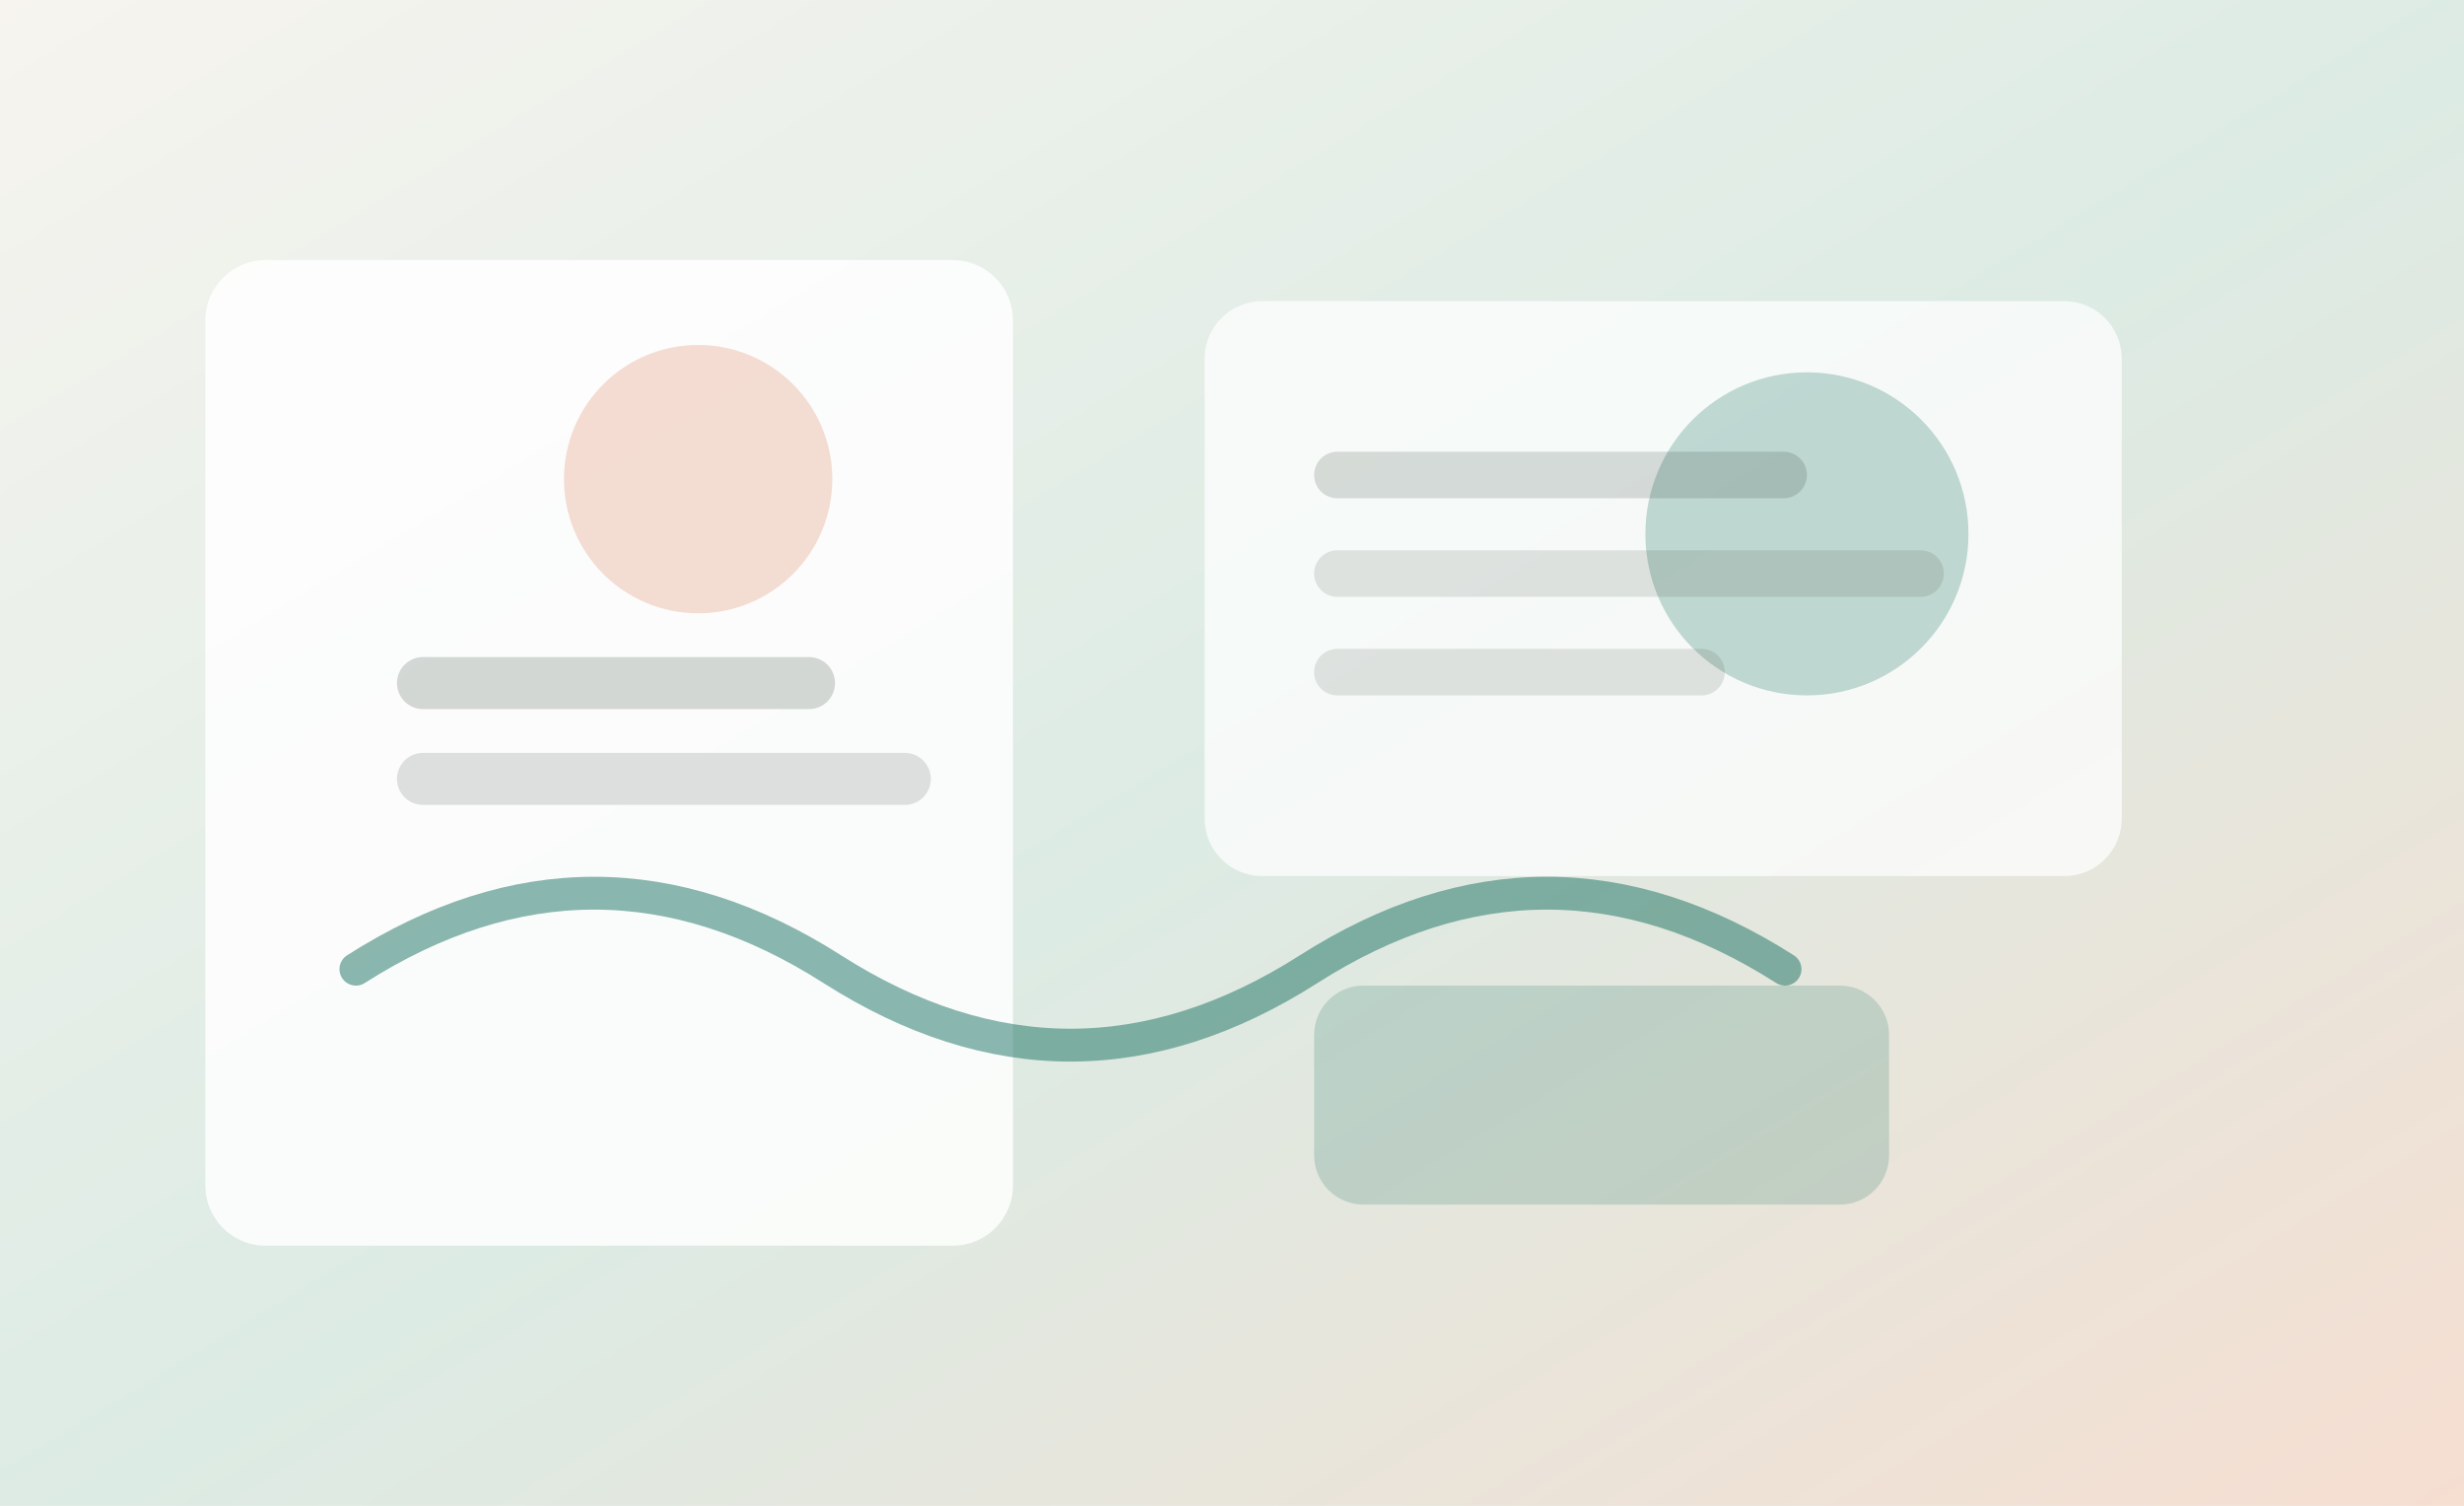
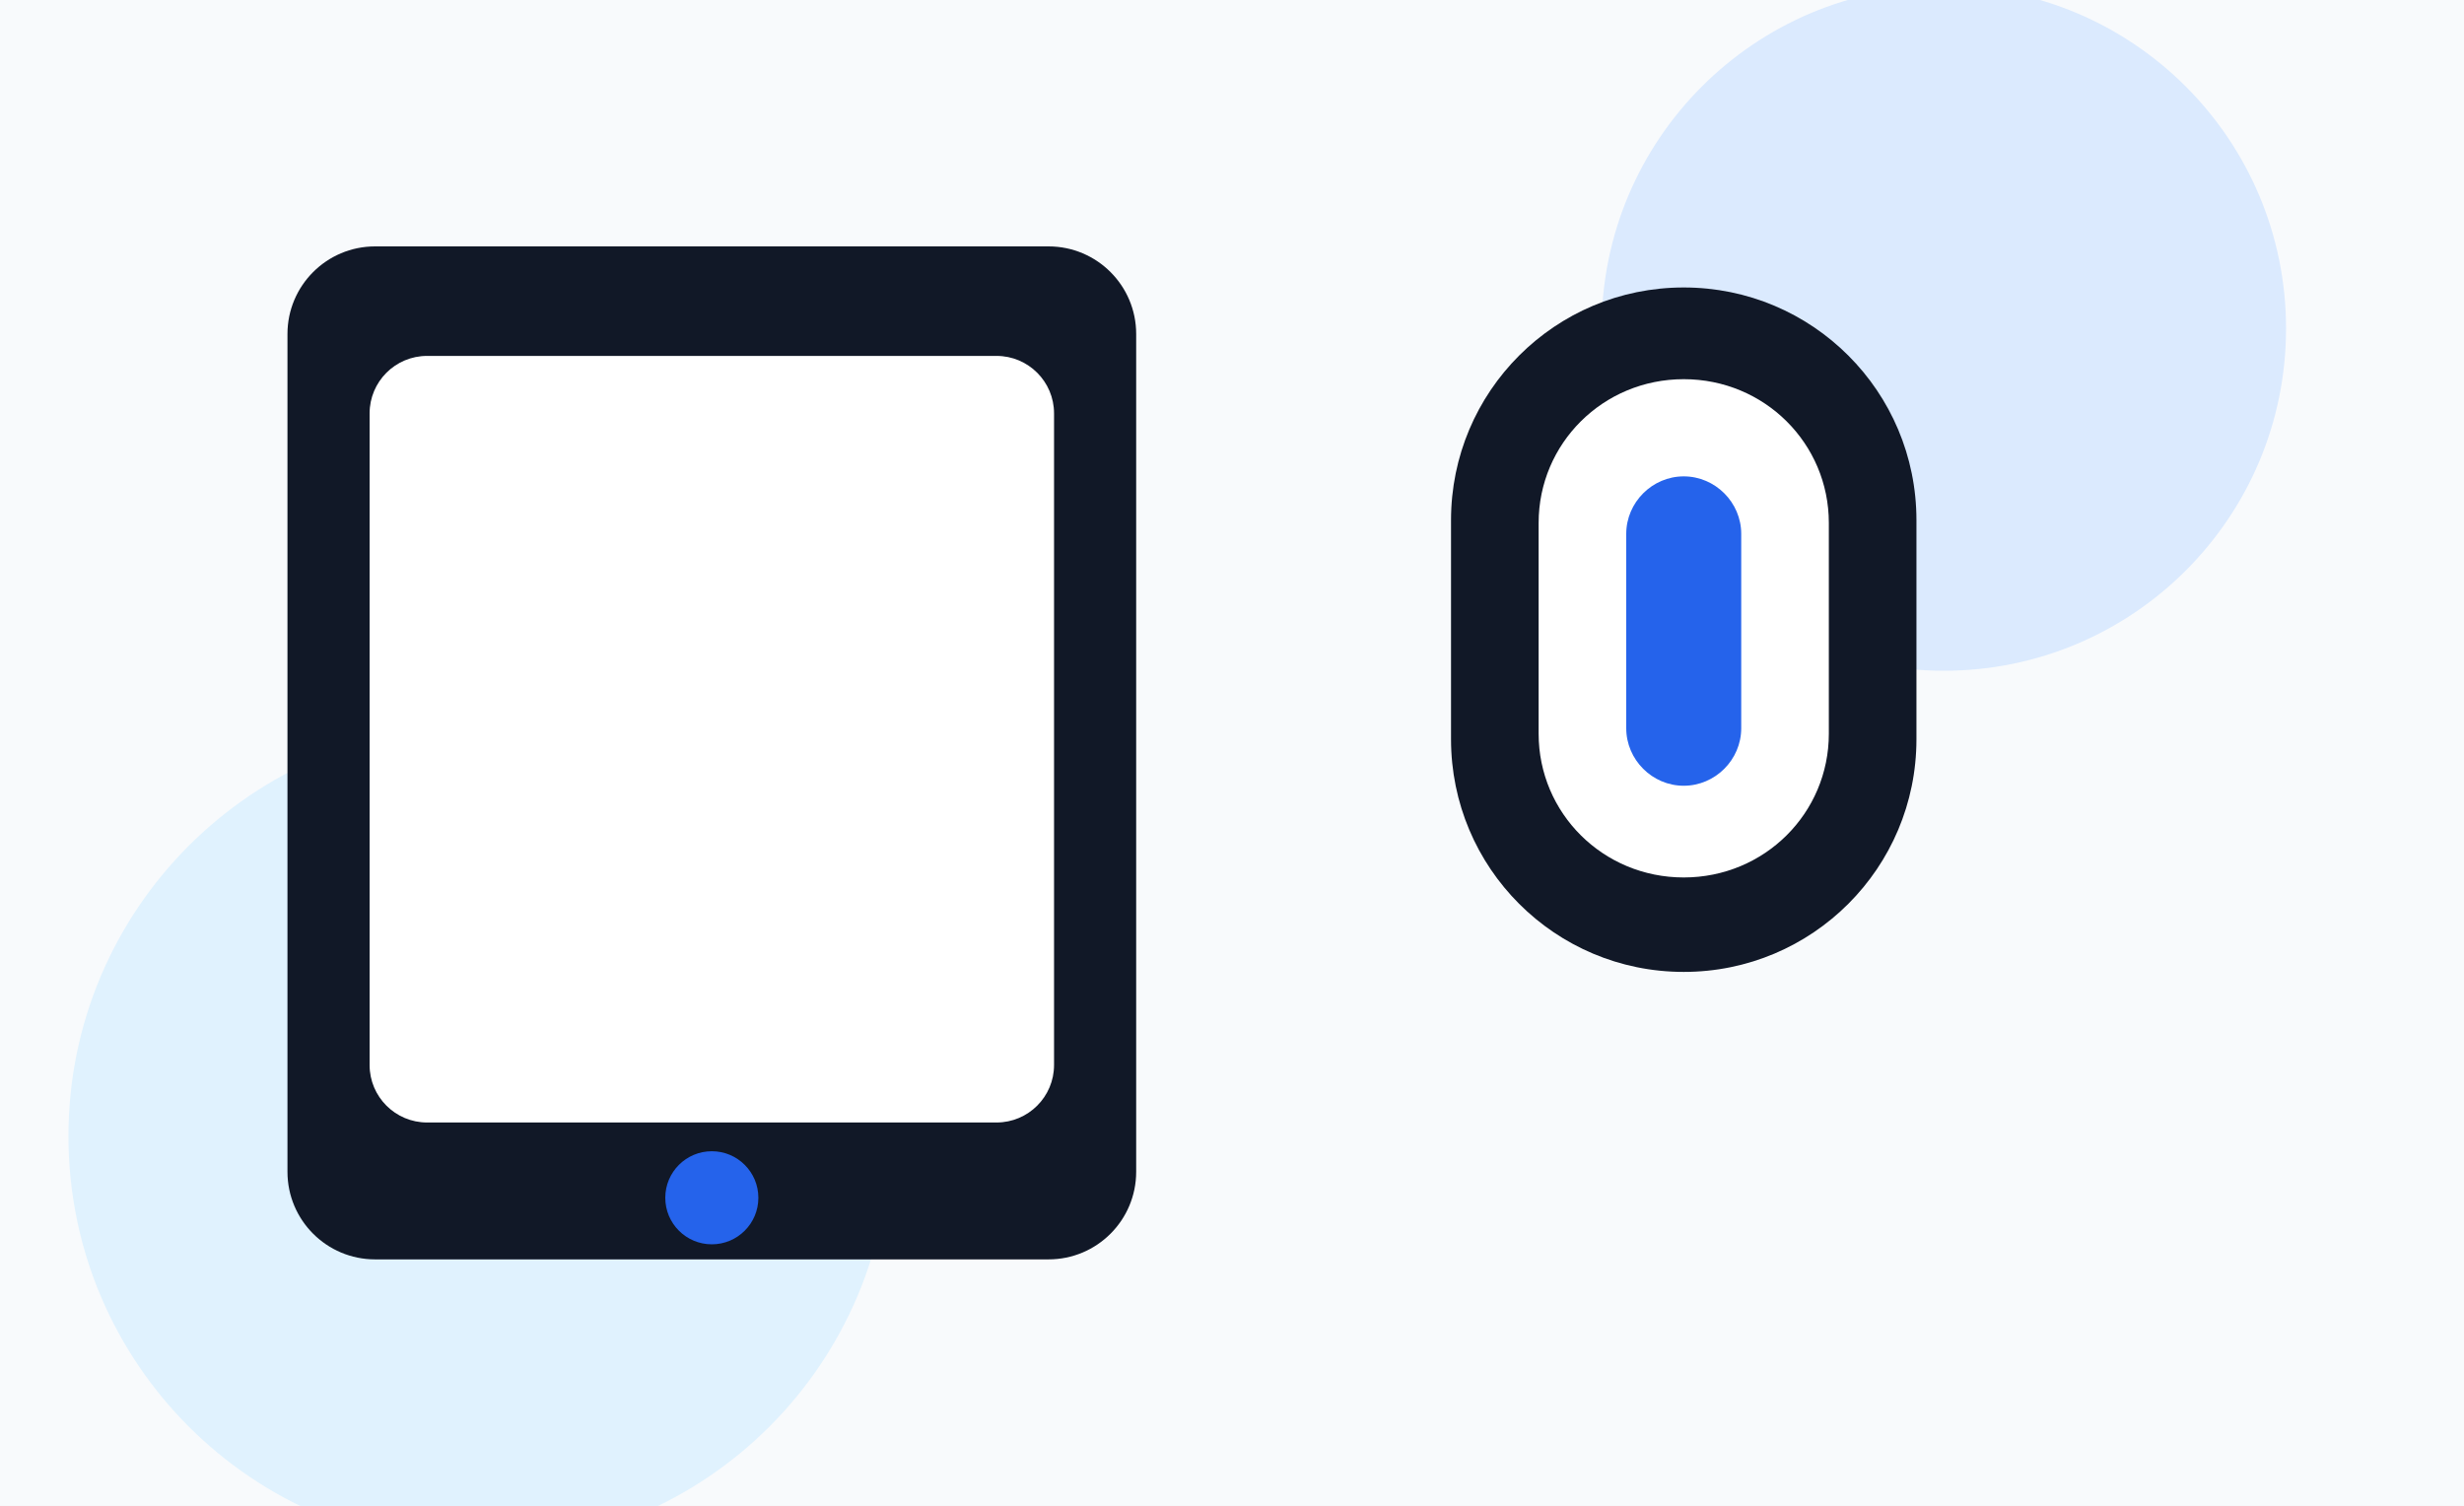
- <svg xmlns="http://www.w3.org/2000/svg" viewBox="0 0 1800 1100" role="img" aria-label="暮らしのアイテム選びを表すデスクと生活用品">
-   <defs>
-     <linearGradient id="g" x1="0" x2="1" y1="0" y2="1">
-       <stop stop-color="#f7f4ef" offset="0" />
-       <stop stop-color="#dcebe4" offset="0.52" />
-       <stop stop-color="#f6ded1" offset="1" />
-     </linearGradient>
-   </defs>
-   <rect width="1800" height="1100" fill="url(#g)" />
-   <rect x="150" y="190" width="590" height="720" rx="44" fill="#ffffff" opacity=".84" />
-   <rect x="880" y="220" width="670" height="420" rx="42" fill="#ffffff" opacity=".72" />
-   <rect x="960" y="720" width="420" height="160" rx="36" fill="#0f6b59" opacity=".18" />
-   <circle cx="1320" cy="390" r="118" fill="#0f6b59" opacity=".24" />
-   <circle cx="510" cy="350" r="98" fill="#d66b3d" opacity=".22" />
-   <path d="M260 708c116-74 232-74 348 0 116 74 232 74 348 0 116-74 232-74 348 0" fill="none" stroke="#0f6b59" stroke-width="24" stroke-linecap="round" opacity=".48" />
-   <rect x="290" y="480" width="320" height="38" rx="19" fill="#1e2a24" opacity=".18" />
-   <rect x="290" y="550" width="390" height="38" rx="19" fill="#1e2a24" opacity=".14" />
-   <rect x="960" y="330" width="360" height="34" rx="17" fill="#1e2a24" opacity=".16" />
-   <rect x="960" y="402" width="460" height="34" rx="17" fill="#1e2a24" opacity=".12" />
-   <rect x="960" y="474" width="300" height="34" rx="17" fill="#1e2a24" opacity=".12" />
+ <svg xmlns="http://www.w3.org/2000/svg" viewBox="0 0 1800 1100">
+   <rect width="1800" height="1100" fill="#f8fafc" />
+   <circle cx="1420" cy="240" r="250" fill="#dbeafe" />
+   <circle cx="350" cy="830" r="300" fill="#e0f2fe" />
+   <rect x="210" y="180" width="620" height="740" rx="64" fill="#111827" />
+   <rect x="270" y="260" width="500" height="560" rx="42" fill="#fff" />
+   <circle cx="520" cy="875" r="34" fill="#2563eb" />
+   <path d="M1060 380c0-94 76-170 170-170s170 76 170 170v160c0 94-76 170-170 170s-170-76-170-170V380Z" fill="#111827" />
+   <path d="M1124 382c0-58 47-105 106-105s106 47 106 105v154c0 58-47 105-106 105s-106-47-106-105V382Z" fill="#fff" />
+   <path d="M1188 390c0-23 19-42 42-42s42 19 42 42v142c0 23-19 42-42 42s-42-19-42-42V390Z" fill="#2563eb" />
</svg>
